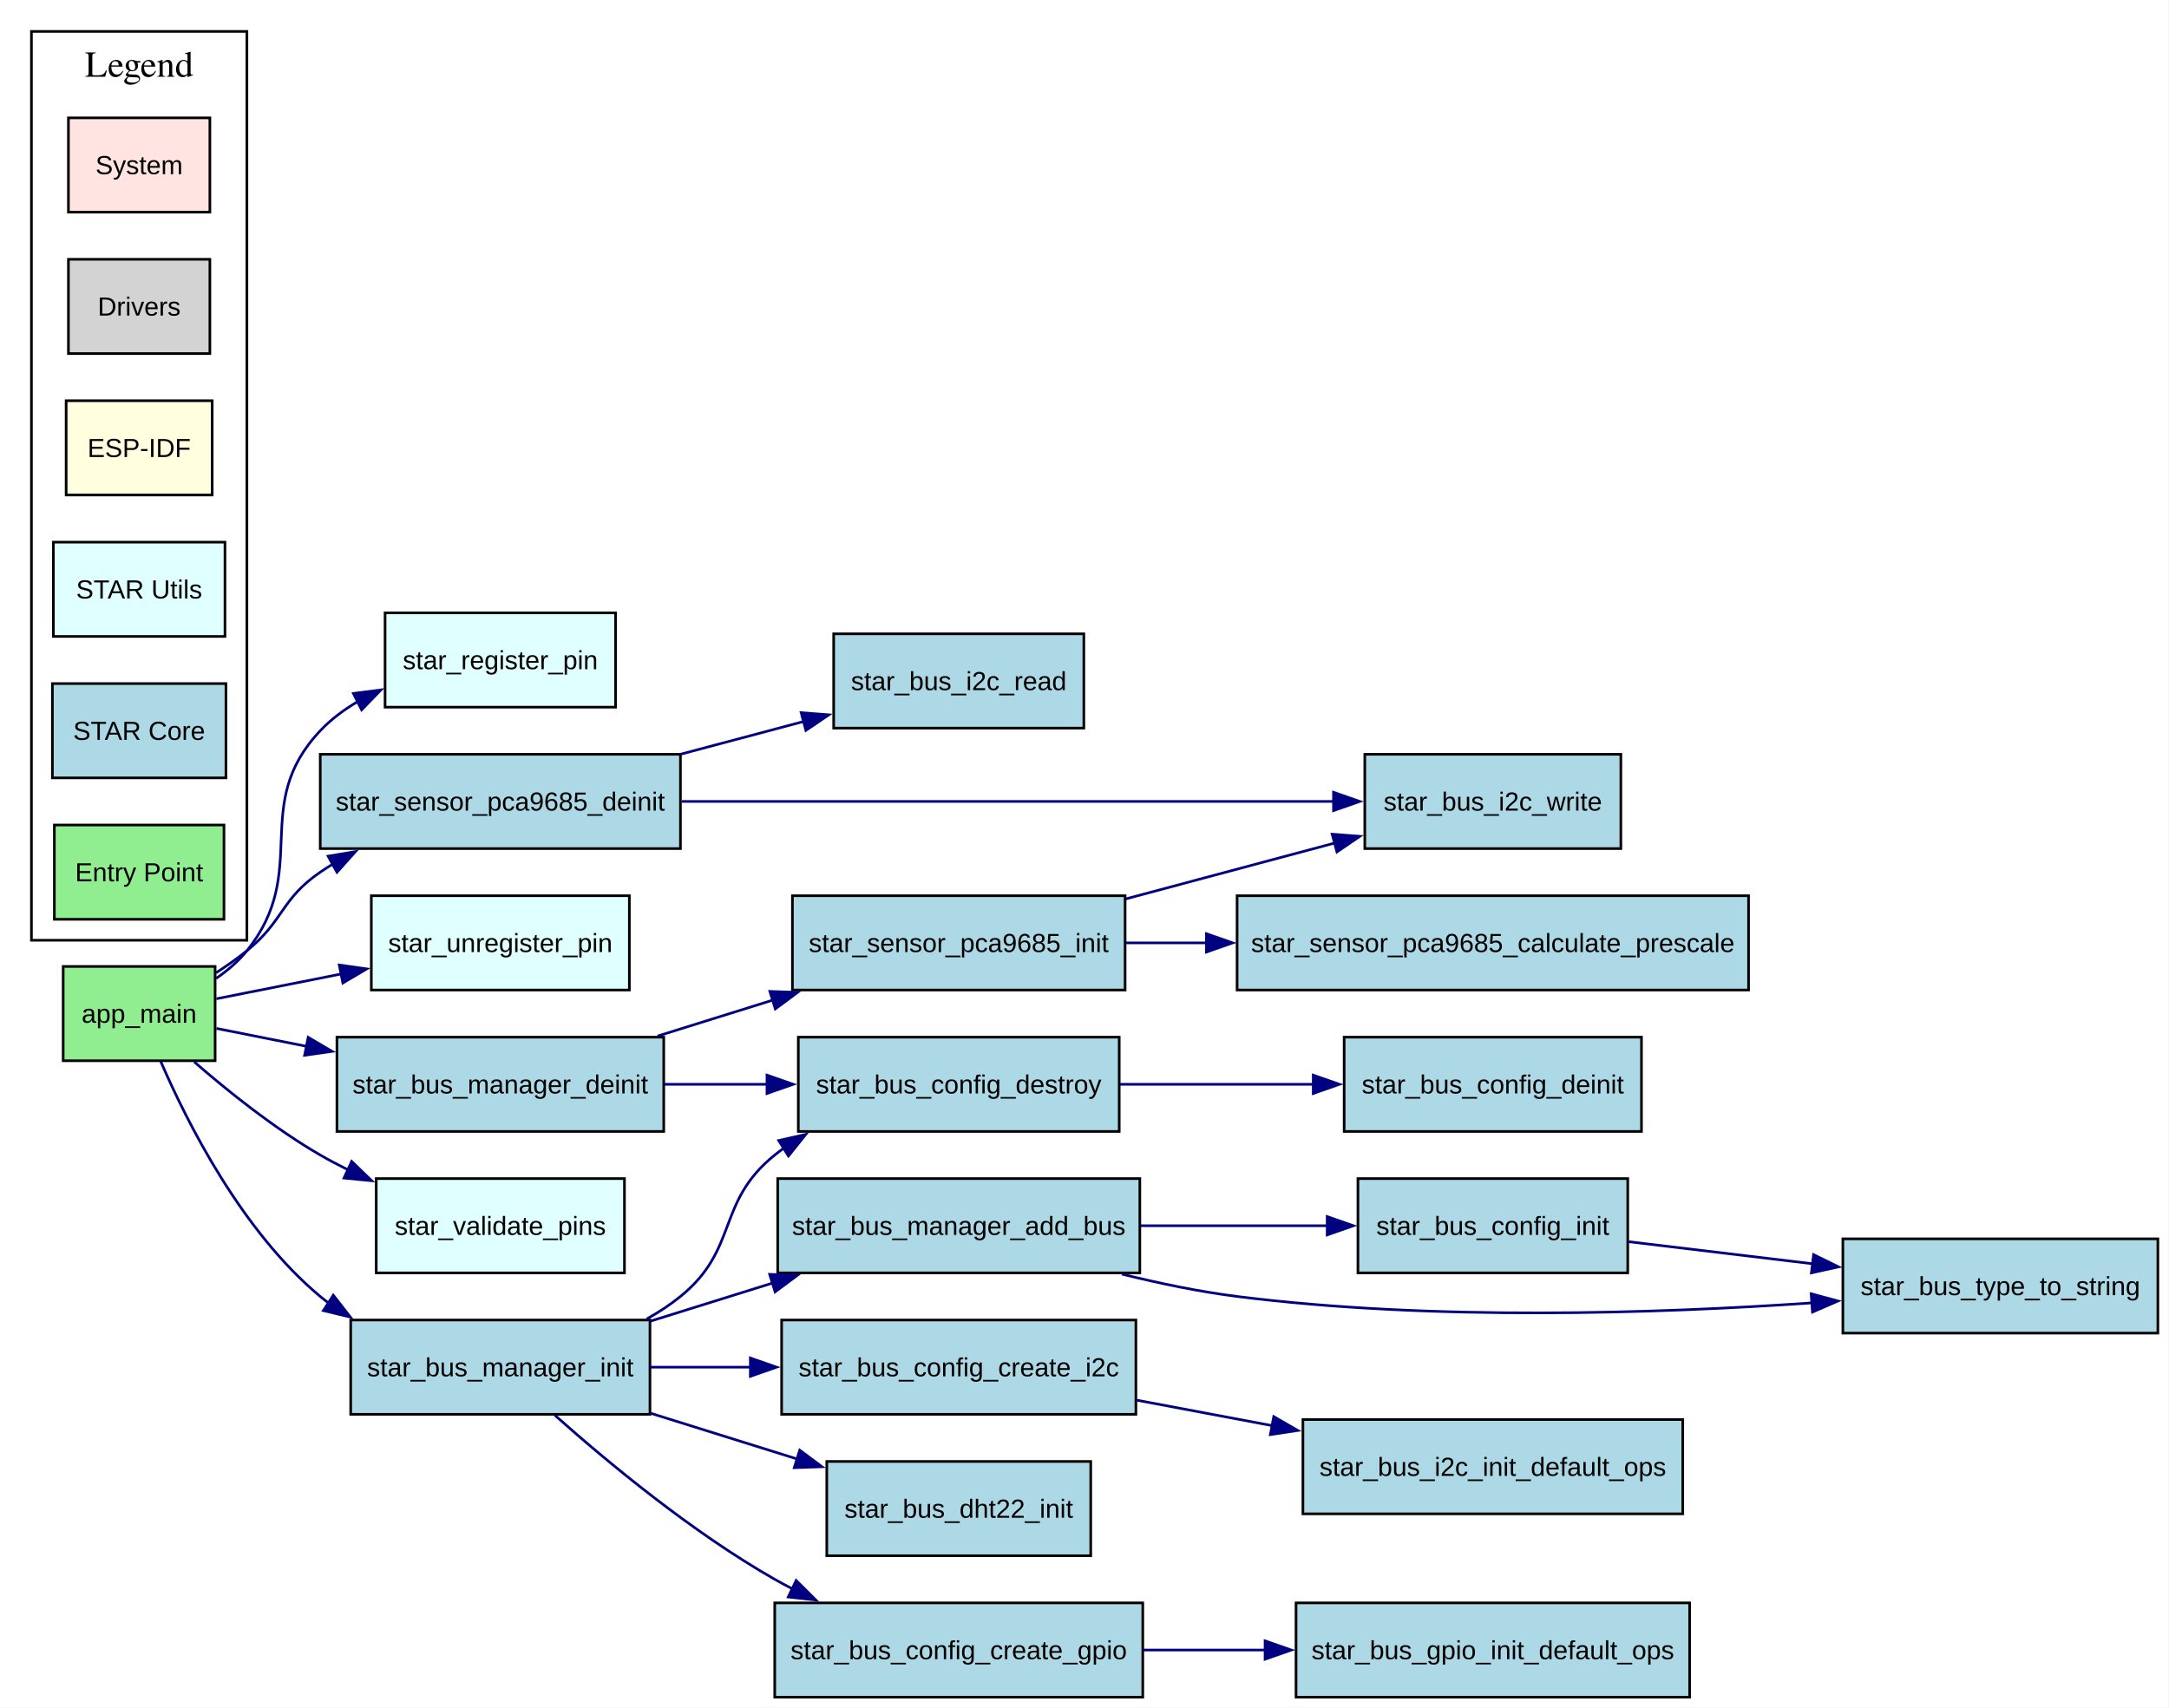
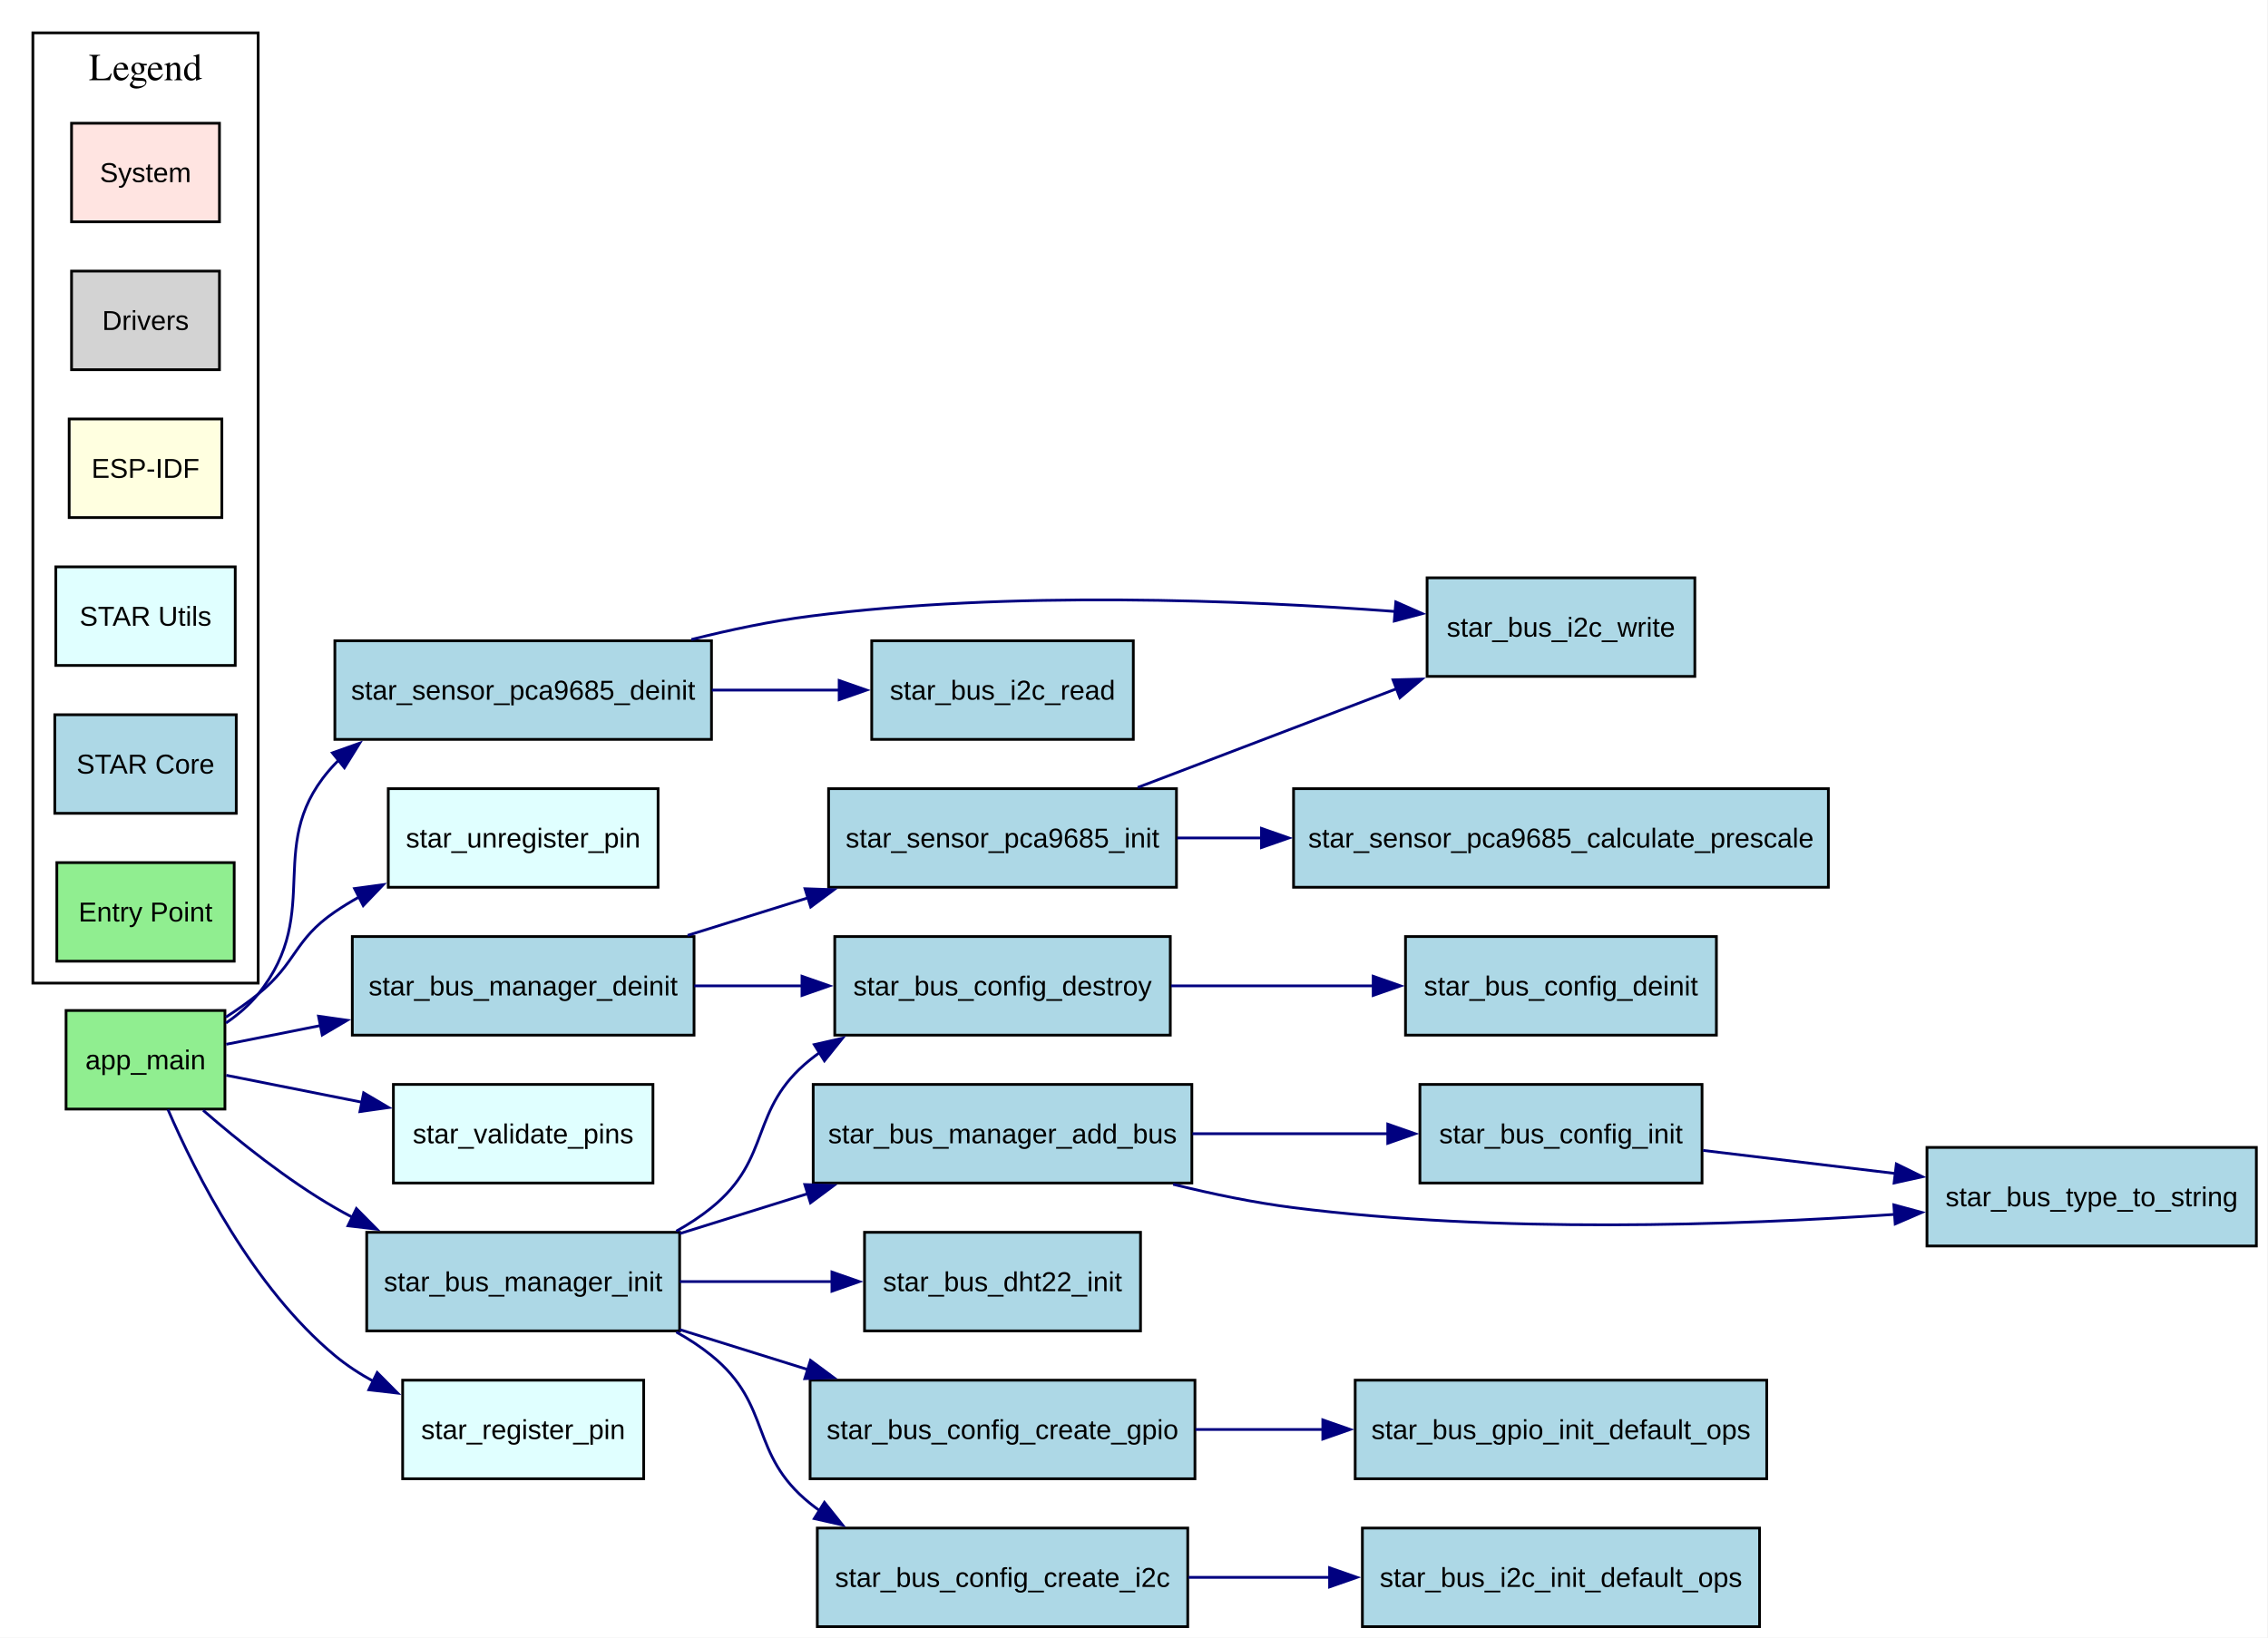
- <svg xmlns="http://www.w3.org/2000/svg" width="828pt" height="652pt" viewBox="0.00 0.00 828.00 652.00">
-   <g id="graph0" class="graph" transform="scale(1 1) rotate(0) translate(4 648)">
-     <polygon fill="white" stroke="none" points="-4,4 -4,-648 823.75,-648 823.75,4 -4,4" />
+ <svg xmlns="http://www.w3.org/2000/svg" width="828pt" height="598pt" viewBox="0.00 0.00 828.00 598.00">
+   <g id="graph0" class="graph" transform="scale(1 1) rotate(0) translate(4 594)">
+     <polygon fill="white" stroke="none" points="-4,4 -4,-594 823.75,-594 823.75,4 -4,4" />
    <g id="clust1" class="cluster">
-       <polygon fill="white" stroke="black" points="8,-289 8,-636 90.25,-636 90.25,-289 8,-289" />
-       <text xml:space="preserve" text-anchor="middle" x="49.12" y="-618.7" font-family="Times,serif" font-size="14.00">Legend</text>
+       <polygon fill="white" stroke="black" points="8,-235 8,-582 90.25,-582 90.25,-235 8,-235" />
+       <text xml:space="preserve" text-anchor="middle" x="49.12" y="-564.7" font-family="Times,serif" font-size="14.00">Legend</text>
    </g>
    <g id="node1" class="node">
-       <polygon fill="lightcyan" stroke="black" points="231,-414 143,-414 143,-378 231,-378 231,-414" />
-       <text xml:space="preserve" text-anchor="middle" x="187" y="-392.5" font-family="Arial" font-size="10.00">star_register_pin</text>
+       <polygon fill="lightblue" stroke="black" points="641,-90 490.75,-90 490.75,-54 641,-54 641,-90" />
+       <text xml:space="preserve" text-anchor="middle" x="565.88" y="-68.5" font-family="Arial" font-size="10.00">star_bus_gpio_init_default_ops</text>
    </g>
    <g id="node2" class="node">
      <polygon fill="lightblue" stroke="black" points="431.12,-198 292.88,-198 292.88,-162 431.12,-162 431.12,-198" />
      <text xml:space="preserve" text-anchor="middle" x="362" y="-176.5" font-family="Arial" font-size="10.00">star_bus_manager_add_bus</text>
    </g>
-     <g id="node13" class="node">
+     <g id="node3" class="node">
      <polygon fill="lightblue" stroke="black" points="617.38,-198 514.38,-198 514.38,-162 617.38,-162 617.38,-198" />
      <text xml:space="preserve" text-anchor="middle" x="565.88" y="-176.5" font-family="Arial" font-size="10.00">star_bus_config_init</text>
    </g>
    <g id="edge11" class="edge">
      <path fill="none" stroke="navy" d="M431.35,-180C454.43,-180 480.06,-180 502.65,-180" />
      <polygon fill="navy" stroke="navy" points="502.64,-183.5 512.64,-180 502.64,-176.5 502.64,-183.5" />
    </g>
-     <g id="node15" class="node">
+     <g id="node6" class="node">
      <polygon fill="lightblue" stroke="black" points="819.75,-175 699.5,-175 699.5,-139 819.75,-139 819.75,-175" />
      <text xml:space="preserve" text-anchor="middle" x="759.62" y="-153.5" font-family="Arial" font-size="10.00">star_bus_type_to_string</text>
    </g>
    <g id="edge12" class="edge">
      <path fill="none" stroke="navy" d="M424.28,-161.53C438.58,-157.99 453.84,-154.82 468.25,-153 542.69,-143.6 628.72,-146.48 687.7,-150.54" />
      <polygon fill="navy" stroke="navy" points="687.39,-154.03 697.62,-151.26 687.9,-147.05 687.39,-154.03" />
    </g>
-     <g id="node3" class="node">
-       <polygon fill="lightgreen" stroke="black" points="78.12,-279 20.12,-279 20.12,-243 78.12,-243 78.12,-279" />
-       <text xml:space="preserve" text-anchor="middle" x="49.12" y="-257.5" font-family="Arial" font-size="10.00">app_main</text>
-     </g>
-     <g id="edge3" class="edge">
-       <path fill="none" stroke="navy" d="M78.49,-274.42C82.86,-277.42 87,-280.95 90.25,-285 114.9,-315.68 91.23,-340.39 118.25,-369 122.43,-373.43 127.44,-377.15 132.81,-380.27" />
-       <polygon fill="navy" stroke="navy" points="130.91,-383.23 141.41,-384.58 134.04,-376.97 130.91,-383.23" />
-     </g>
-     <g id="node6" class="node">
-       <polygon fill="lightblue" stroke="black" points="255.75,-360 118.25,-360 118.25,-324 255.75,-324 255.75,-360" />
-       <text xml:space="preserve" text-anchor="middle" x="187" y="-338.5" font-family="Arial" font-size="10.00">star_sensor_pca9685_deinit</text>
-     </g>
-     <g id="edge4" class="edge">
-       <path fill="none" stroke="navy" d="M78.43,-276.55C82.53,-279.19 86.59,-282.04 90.25,-285 104.44,-296.46 103.19,-304.71 118.25,-315 119.83,-316.08 121.46,-317.13 123.13,-318.14" />
-       <polygon fill="navy" stroke="navy" points="121.25,-321.1 131.7,-322.86 124.63,-314.97 121.25,-321.1" />
-     </g>
-     <g id="node9" class="node">
-       <polygon fill="lightcyan" stroke="black" points="236.25,-306 137.75,-306 137.75,-270 236.25,-270 236.25,-306" />
-       <text xml:space="preserve" text-anchor="middle" x="187" y="-284.5" font-family="Arial" font-size="10.00">star_unregister_pin</text>
-     </g>
-     <g id="edge5" class="edge">
-       <path fill="none" stroke="navy" d="M78.61,-266.66C92.59,-269.44 109.98,-272.89 126.67,-276.21" />
-       <polygon fill="navy" stroke="navy" points="125.51,-279.55 136,-278.07 126.88,-272.68 125.51,-279.55" />
-     </g>
-     <g id="node17" class="node">
-       <polygon fill="lightblue" stroke="black" points="249.38,-252 124.62,-252 124.62,-216 249.38,-216 249.38,-252" />
-       <text xml:space="preserve" text-anchor="middle" x="187" y="-230.5" font-family="Arial" font-size="10.00">star_bus_manager_deinit</text>
-     </g>
-     <g id="edge1" class="edge">
-       <path fill="none" stroke="navy" d="M78.61,-255.34C88.8,-253.32 100.8,-250.93 113.02,-248.5" />
-       <polygon fill="navy" stroke="navy" points="113.64,-251.95 122.77,-246.57 112.28,-245.08 113.64,-251.95" />
+     <g id="edge10" class="edge">
+       <path fill="none" stroke="navy" d="M617.76,-173.9C639.31,-171.31 664.78,-168.26 688.09,-165.46" />
+       <polygon fill="navy" stroke="navy" points="688.32,-168.96 697.84,-164.29 687.49,-162.01 688.32,-168.96" />
+     </g>
+     <g id="node4" class="node">
+       <polygon fill="lightblue" stroke="black" points="412.38,-144 311.62,-144 311.62,-108 412.38,-108 412.38,-144" />
+       <text xml:space="preserve" text-anchor="middle" x="362" y="-122.5" font-family="Arial" font-size="10.00">star_bus_dht22_init</text>
+     </g>
+     <g id="node5" class="node">
+       <polygon fill="lightblue" stroke="black" points="432.25,-90 291.75,-90 291.75,-54 432.25,-54 432.25,-90" />
+       <text xml:space="preserve" text-anchor="middle" x="362" y="-68.5" font-family="Arial" font-size="10.00">star_bus_config_create_gpio</text>
+     </g>
+     <g id="edge7" class="edge">
+       <path fill="none" stroke="navy" d="M432.47,-72C447.53,-72 463.61,-72 479.21,-72" />
+       <polygon fill="navy" stroke="navy" points="478.93,-75.5 488.93,-72 478.93,-68.5 478.93,-75.5" />
+     </g>
+     <g id="node7" class="node">
+       <polygon fill="lightblue" stroke="black" points="423.25,-252 300.75,-252 300.75,-216 423.25,-216 423.25,-252" />
+       <text xml:space="preserve" text-anchor="middle" x="362" y="-230.5" font-family="Arial" font-size="10.00">star_bus_config_destroy</text>
    </g>
    <g id="node18" class="node">
-       <polygon fill="lightcyan" stroke="black" points="234.38,-198 139.62,-198 139.62,-162 234.38,-162 234.38,-198" />
-       <text xml:space="preserve" text-anchor="middle" x="187" y="-176.5" font-family="Arial" font-size="10.00">star_validate_pins</text>
-     </g>
-     <g id="edge6" class="edge">
-       <path fill="none" stroke="navy" d="M70.16,-242.55C83.17,-231.24 100.88,-217.06 118.25,-207 121.64,-205.04 125.2,-203.16 128.84,-201.36" />
-       <polygon fill="navy" stroke="navy" points="130.25,-204.56 137.86,-197.19 127.31,-198.21 130.25,-204.56" />
-     </g>
-     <g id="node20" class="node">
-       <polygon fill="lightblue" stroke="black" points="244.12,-144 129.88,-144 129.88,-108 244.12,-108 244.12,-144" />
-       <text xml:space="preserve" text-anchor="middle" x="187" y="-122.5" font-family="Arial" font-size="10.00">star_bus_manager_init</text>
-     </g>
-     <g id="edge2" class="edge">
-       <path fill="none" stroke="navy" d="M57.31,-242.85C67.54,-219.16 88.42,-177.8 118.25,-153 119.35,-152.09 120.48,-151.21 121.63,-150.35" />
-       <polygon fill="navy" stroke="navy" points="123.23,-153.49 129.74,-145.13 119.44,-147.6 123.23,-153.49" />
-     </g>
-     <g id="node4" class="node">
-       <polygon fill="lightblue" stroke="black" points="425.5,-306 298.5,-306 298.5,-270 425.5,-270 425.5,-306" />
-       <text xml:space="preserve" text-anchor="middle" x="362" y="-284.5" font-family="Arial" font-size="10.00">star_sensor_pca9685_init</text>
+       <polygon fill="lightblue" stroke="black" points="622.62,-252 509.12,-252 509.12,-216 622.62,-216 622.62,-252" />
+       <text xml:space="preserve" text-anchor="middle" x="565.88" y="-230.5" font-family="Arial" font-size="10.00">star_bus_config_deinit</text>
+     </g>
+     <g id="edge9" class="edge">
+       <path fill="none" stroke="navy" d="M423.57,-234C446.82,-234 473.5,-234 497.37,-234" />
+       <polygon fill="navy" stroke="navy" points="497.32,-237.5 507.32,-234 497.32,-230.5 497.32,-237.5" />
    </g>
    <g id="node8" class="node">
      <polygon fill="lightblue" stroke="black" points="663.5,-306 468.25,-306 468.25,-270 663.5,-270 663.5,-306" />
      <text xml:space="preserve" text-anchor="middle" x="565.88" y="-284.5" font-family="Arial" font-size="10.00">star_sensor_pca9685_calculate_prescale</text>
    </g>
+     <g id="node9" class="node">
+       <polygon fill="lightblue" stroke="black" points="425.5,-306 298.5,-306 298.5,-270 425.5,-270 425.5,-306" />
+       <text xml:space="preserve" text-anchor="middle" x="362" y="-284.5" font-family="Arial" font-size="10.00">star_sensor_pca9685_init</text>
+     </g>
    <g id="edge23" class="edge">
      <path fill="none" stroke="navy" d="M425.77,-288C435.63,-288 446.06,-288 456.59,-288" />
      <polygon fill="navy" stroke="navy" points="456.54,-291.5 466.54,-288 456.54,-284.5 456.54,-291.5" />
    </g>
+     <g id="node15" class="node">
+       <polygon fill="lightblue" stroke="black" points="614.75,-383 517,-383 517,-347 614.75,-347 614.75,-383" />
+       <text xml:space="preserve" text-anchor="middle" x="565.88" y="-361.5" font-family="Arial" font-size="10.00">star_bus_i2c_write</text>
+     </g>
+     <g id="edge22" class="edge">
+       <path fill="none" stroke="navy" d="M411.35,-306.44C439.84,-317.31 476.08,-331.13 506.19,-342.62" />
+       <polygon fill="navy" stroke="navy" points="504.56,-345.74 515.15,-346.03 507.06,-339.2 504.56,-345.74" />
+     </g>
+     <g id="node10" class="node">
+       <polygon fill="lightblue" stroke="black" points="255.75,-360 118.25,-360 118.25,-324 255.75,-324 255.75,-360" />
+       <text xml:space="preserve" text-anchor="middle" x="187" y="-338.5" font-family="Arial" font-size="10.00">star_sensor_pca9685_deinit</text>
+     </g>
+     <g id="edge21" class="edge">
+       <path fill="none" stroke="navy" d="M248.39,-360.47C262.48,-364.01 277.53,-367.18 291.75,-369 364.87,-378.36 449.89,-374.88 505.4,-370.7" />
+       <polygon fill="navy" stroke="navy" points="505.58,-374.2 515.28,-369.92 505.03,-367.22 505.58,-374.2" />
+     </g>
+     <g id="node17" class="node">
+       <polygon fill="lightblue" stroke="black" points="409.75,-360 314.25,-360 314.25,-324 409.75,-324 409.75,-360" />
+       <text xml:space="preserve" text-anchor="middle" x="362" y="-338.5" font-family="Arial" font-size="10.00">star_bus_i2c_read</text>
+     </g>
+     <g id="edge20" class="edge">
+       <path fill="none" stroke="navy" d="M255.88,-342C271.34,-342 287.64,-342 302.66,-342" />
+       <polygon fill="navy" stroke="navy" points="302.36,-345.5 312.36,-342 302.36,-338.5 302.36,-345.5" />
+     </g>
+     <g id="node11" class="node">
+       <polygon fill="lightcyan" stroke="black" points="236.25,-306 137.75,-306 137.75,-270 236.25,-270 236.25,-306" />
+       <text xml:space="preserve" text-anchor="middle" x="187" y="-284.5" font-family="Arial" font-size="10.00">star_unregister_pin</text>
+     </g>
+     <g id="node12" class="node">
+       <polygon fill="lightgreen" stroke="black" points="78.12,-225 20.12,-225 20.12,-189 78.12,-189 78.12,-225" />
+       <text xml:space="preserve" text-anchor="middle" x="49.12" y="-203.5" font-family="Arial" font-size="10.00">app_main</text>
+     </g>
+     <g id="edge4" class="edge">
+       <path fill="none" stroke="navy" d="M78.49,-220.42C82.86,-223.42 87,-226.95 90.25,-231 114.9,-261.68 91.23,-286.39 118.25,-315 118.73,-315.5 119.21,-316 119.71,-316.48" />
+       <polygon fill="navy" stroke="navy" points="117.35,-319.08 127.33,-322.63 121.74,-313.63 117.35,-319.08" />
+     </g>
+     <g id="edge5" class="edge">
+       <path fill="none" stroke="navy" d="M78.43,-222.55C82.53,-225.19 86.59,-228.04 90.25,-231 104.44,-242.46 103.19,-250.71 118.25,-261 121.09,-262.94 124.08,-264.77 127.17,-266.49" />
+       <polygon fill="navy" stroke="navy" points="125.43,-269.53 135.93,-270.95 128.6,-263.29 125.43,-269.53" />
+     </g>
+     <g id="node13" class="node">
+       <polygon fill="lightblue" stroke="black" points="249.38,-252 124.62,-252 124.62,-216 249.38,-216 249.38,-252" />
+       <text xml:space="preserve" text-anchor="middle" x="187" y="-230.5" font-family="Arial" font-size="10.00">star_bus_manager_deinit</text>
+     </g>
+     <g id="edge1" class="edge">
+       <path fill="none" stroke="navy" d="M78.61,-212.66C88.8,-214.68 100.8,-217.07 113.02,-219.5" />
+       <polygon fill="navy" stroke="navy" points="112.28,-222.92 122.77,-221.43 113.64,-216.05 112.28,-222.92" />
+     </g>
+     <g id="node14" class="node">
+       <polygon fill="lightcyan" stroke="black" points="234.38,-198 139.62,-198 139.62,-162 234.38,-162 234.38,-198" />
+       <text xml:space="preserve" text-anchor="middle" x="187" y="-176.5" font-family="Arial" font-size="10.00">star_validate_pins</text>
+     </g>
+     <g id="edge6" class="edge">
+       <path fill="none" stroke="navy" d="M78.61,-201.34C93.04,-198.47 111.09,-194.88 128.26,-191.47" />
+       <polygon fill="navy" stroke="navy" points="128.76,-194.94 137.89,-189.56 127.4,-188.08 128.76,-194.94" />
+     </g>
+     <g id="node19" class="node">
+       <polygon fill="lightblue" stroke="black" points="244.12,-144 129.88,-144 129.88,-108 244.12,-108 244.12,-144" />
+       <text xml:space="preserve" text-anchor="middle" x="187" y="-122.5" font-family="Arial" font-size="10.00">star_bus_manager_init</text>
+     </g>
+     <g id="edge2" class="edge">
+       <path fill="none" stroke="navy" d="M70.16,-188.55C83.17,-177.24 100.88,-163.06 118.25,-153 120.3,-151.81 122.42,-150.65 124.58,-149.52" />
+       <polygon fill="navy" stroke="navy" points="126.11,-152.67 133.56,-145.14 123.04,-146.38 126.11,-152.67" />
+     </g>
    <g id="node21" class="node">
-       <polygon fill="lightblue" stroke="black" points="614.75,-360 517,-360 517,-324 614.75,-324 614.75,-360" />
-       <text xml:space="preserve" text-anchor="middle" x="565.88" y="-338.5" font-family="Arial" font-size="10.00">star_bus_i2c_write</text>
-     </g>
-     <g id="edge22" class="edge">
-       <path fill="none" stroke="navy" d="M425.77,-304.79C451.28,-311.61 480.6,-319.46 505.73,-326.18" />
-       <polygon fill="navy" stroke="navy" points="504.55,-329.49 515.12,-328.69 506.36,-322.72 504.55,-329.49" />
-     </g>
-     <g id="node5" class="node">
-       <polygon fill="lightblue" stroke="black" points="429.62,-144 294.38,-144 294.38,-108 429.62,-108 429.62,-144" />
-       <text xml:space="preserve" text-anchor="middle" x="362" y="-122.5" font-family="Arial" font-size="10.00">star_bus_config_create_i2c</text>
-     </g>
-     <g id="node16" class="node">
-       <polygon fill="lightblue" stroke="black" points="638.38,-106 493.38,-106 493.38,-70 638.38,-70 638.38,-106" />
-       <text xml:space="preserve" text-anchor="middle" x="565.88" y="-84.5" font-family="Arial" font-size="10.00">star_bus_i2c_init_default_ops</text>
-     </g>
-     <g id="edge8" class="edge">
-       <path fill="none" stroke="navy" d="M429.94,-113.4C446.51,-110.28 464.47,-106.9 481.71,-103.66" />
-       <polygon fill="navy" stroke="navy" points="482.24,-107.12 491.42,-101.83 480.95,-100.24 482.24,-107.12" />
-     </g>
-     <g id="node12" class="node">
-       <polygon fill="lightblue" stroke="black" points="409.75,-406 314.25,-406 314.25,-370 409.75,-370 409.75,-406" />
-       <text xml:space="preserve" text-anchor="middle" x="362" y="-384.5" font-family="Arial" font-size="10.00">star_bus_i2c_read</text>
-     </g>
-     <g id="edge20" class="edge">
-       <path fill="none" stroke="navy" d="M255.88,-360.05C271.49,-364.2 287.96,-368.58 303.11,-372.61" />
-       <polygon fill="navy" stroke="navy" points="301.84,-375.89 312.41,-375.08 303.64,-369.13 301.84,-375.89" />
-     </g>
-     <g id="edge21" class="edge">
-       <path fill="none" stroke="navy" d="M256.25,-342C327.33,-342 437.58,-342 505.27,-342" />
-       <polygon fill="navy" stroke="navy" points="505.06,-345.5 515.06,-342 505.06,-338.5 505.06,-345.5" />
-     </g>
-     <g id="node7" class="node">
-       <polygon fill="lightblue" stroke="black" points="412.38,-90 311.62,-90 311.62,-54 412.38,-54 412.38,-90" />
-       <text xml:space="preserve" text-anchor="middle" x="362" y="-68.5" font-family="Arial" font-size="10.00">star_bus_dht22_init</text>
-     </g>
-     <g id="node10" class="node">
-       <polygon fill="lightblue" stroke="black" points="432.25,-36 291.75,-36 291.75,0 432.25,0 432.25,-36" />
-       <text xml:space="preserve" text-anchor="middle" x="362" y="-14.5" font-family="Arial" font-size="10.00">star_bus_config_create_gpio</text>
-     </g>
-     <g id="node19" class="node">
-       <polygon fill="lightblue" stroke="black" points="641,-36 490.75,-36 490.75,0 641,0 641,-36" />
-       <text xml:space="preserve" text-anchor="middle" x="565.88" y="-14.5" font-family="Arial" font-size="10.00">star_bus_gpio_init_default_ops</text>
-     </g>
-     <g id="edge7" class="edge">
-       <path fill="none" stroke="navy" d="M432.47,-18C447.53,-18 463.61,-18 479.21,-18" />
-       <polygon fill="navy" stroke="navy" points="478.93,-21.5 488.93,-18 478.93,-14.5 478.93,-21.5" />
-     </g>
-     <g id="node11" class="node">
-       <polygon fill="lightblue" stroke="black" points="622.62,-252 509.12,-252 509.12,-216 622.62,-216 622.62,-252" />
-       <text xml:space="preserve" text-anchor="middle" x="565.88" y="-230.5" font-family="Arial" font-size="10.00">star_bus_config_deinit</text>
-     </g>
-     <g id="edge10" class="edge">
-       <path fill="none" stroke="navy" d="M617.76,-173.9C639.31,-171.31 664.78,-168.26 688.09,-165.46" />
-       <polygon fill="navy" stroke="navy" points="688.32,-168.96 697.84,-164.29 687.49,-162.01 688.32,-168.96" />
-     </g>
-     <g id="node14" class="node">
-       <polygon fill="lightblue" stroke="black" points="423.25,-252 300.75,-252 300.75,-216 423.25,-216 423.25,-252" />
-       <text xml:space="preserve" text-anchor="middle" x="362" y="-230.5" font-family="Arial" font-size="10.00">star_bus_config_destroy</text>
-     </g>
-     <g id="edge9" class="edge">
-       <path fill="none" stroke="navy" d="M423.57,-234C446.82,-234 473.5,-234 497.37,-234" />
-       <polygon fill="navy" stroke="navy" points="497.32,-237.5 507.32,-234 497.32,-230.5 497.32,-237.5" />
+       <polygon fill="lightcyan" stroke="black" points="231,-90 143,-90 143,-54 231,-54 231,-90" />
+       <text xml:space="preserve" text-anchor="middle" x="187" y="-68.5" font-family="Arial" font-size="10.00">star_register_pin</text>
+     </g>
+     <g id="edge3" class="edge">
+       <path fill="none" stroke="navy" d="M57.31,-188.85C67.54,-165.16 88.42,-123.8 118.25,-99 122.58,-95.4 127.45,-92.23 132.55,-89.46" />
+       <polygon fill="navy" stroke="navy" points="133.71,-92.79 141.17,-85.27 130.65,-86.49 133.71,-92.79" />
+     </g>
+     <g id="edge13" class="edge">
+       <path fill="none" stroke="navy" d="M249.48,-234C262.25,-234 275.82,-234 288.93,-234" />
+       <polygon fill="navy" stroke="navy" points="288.79,-237.5 298.79,-234 288.79,-230.5 288.79,-237.5" />
    </g>
    <g id="edge14" class="edge">
      <path fill="none" stroke="navy" d="M247.05,-252.43C261.17,-256.84 276.38,-261.59 290.94,-266.13" />
      <polygon fill="navy" stroke="navy" points="289.89,-269.47 300.47,-269.11 291.97,-262.79 289.89,-269.47" />
    </g>
-     <g id="edge13" class="edge">
-       <path fill="none" stroke="navy" d="M249.48,-234C262.25,-234 275.82,-234 288.93,-234" />
-       <polygon fill="navy" stroke="navy" points="288.79,-237.5 298.79,-234 288.79,-230.5 288.79,-237.5" />
+     <g id="node16" class="node">
+       <polygon fill="lightblue" stroke="black" points="429.62,-36 294.38,-36 294.38,0 429.62,0 429.62,-36" />
+       <text xml:space="preserve" text-anchor="middle" x="362" y="-14.5" font-family="Arial" font-size="10.00">star_bus_config_create_i2c</text>
+     </g>
+     <g id="node20" class="node">
+       <polygon fill="lightblue" stroke="black" points="638.38,-36 493.38,-36 493.38,0 638.38,0 638.38,-36" />
+       <text xml:space="preserve" text-anchor="middle" x="565.88" y="-14.5" font-family="Arial" font-size="10.00">star_bus_i2c_init_default_ops</text>
+     </g>
+     <g id="edge8" class="edge">
+       <path fill="none" stroke="navy" d="M429.94,-18C446.51,-18 464.47,-18 481.71,-18" />
+       <polygon fill="navy" stroke="navy" points="481.4,-21.5 491.4,-18 481.4,-14.5 481.4,-21.5" />
    </g>
    <g id="edge19" class="edge">
      <path fill="none" stroke="navy" d="M244.17,-143.53C259.16,-148.21 275.54,-153.32 291.17,-158.2" />
      <polygon fill="navy" stroke="navy" points="289.81,-161.44 300.4,-161.08 291.89,-154.76 289.81,-161.44" />
    </g>
-     <g id="edge16" class="edge">
-       <path fill="none" stroke="navy" d="M244.17,-126C256.45,-126 269.67,-126 282.65,-126" />
-       <polygon fill="navy" stroke="navy" points="282.44,-129.5 292.44,-126 282.44,-122.5 282.44,-129.5" />
-     </g>
    <g id="edge18" class="edge">
-       <path fill="none" stroke="navy" d="M244.17,-108.47C262.15,-102.86 282.12,-96.62 300.4,-90.91" />
-       <polygon fill="navy" stroke="navy" points="301.29,-94.3 309.79,-87.98 299.2,-87.62 301.29,-94.3" />
+       <path fill="none" stroke="navy" d="M244.17,-126C261.98,-126 281.75,-126 299.89,-126" />
+       <polygon fill="navy" stroke="navy" points="299.72,-129.5 309.72,-126 299.72,-122.5 299.72,-129.5" />
    </g>
    <g id="edge15" class="edge">
-       <path fill="none" stroke="navy" d="M207.8,-107.66C227.8,-89.86 260.17,-62.97 291.75,-45 293.94,-43.76 296.19,-42.54 298.49,-41.37" />
-       <polygon fill="navy" stroke="navy" points="299.92,-44.56 307.44,-37.09 296.91,-38.25 299.92,-44.56" />
+       <path fill="none" stroke="navy" d="M244.17,-108.47C259.16,-103.79 275.54,-98.68 291.17,-93.8" />
+       <polygon fill="navy" stroke="navy" points="291.89,-97.24 300.4,-90.92 289.81,-90.56 291.89,-97.24" />
    </g>
    <g id="edge17" class="edge">
      <path fill="none" stroke="navy" d="M242.9,-144.42C247.46,-146.96 251.82,-149.81 255.75,-153 278.16,-171.16 269.27,-188.92 291.75,-207 292.88,-207.91 294.05,-208.79 295.24,-209.65" />
      <polygon fill="navy" stroke="navy" points="293.27,-212.54 303.6,-214.88 296.98,-206.61 293.27,-212.54" />
    </g>
+     <g id="edge16" class="edge">
+       <path fill="none" stroke="navy" d="M242.9,-107.58C247.46,-105.04 251.82,-102.19 255.75,-99 278.16,-80.84 269.27,-63.08 291.75,-45 292.88,-44.09 294.05,-43.21 295.24,-42.35" />
+       <polygon fill="navy" stroke="navy" points="296.98,-45.39 303.6,-37.12 293.27,-39.46 296.98,-45.39" />
+     </g>
    <g id="node22" class="node">
-       <polygon fill="lightgreen" stroke="black" points="81.5,-333 16.75,-333 16.75,-297 81.5,-297 81.5,-333" />
-       <text xml:space="preserve" text-anchor="middle" x="49.12" y="-311.5" font-family="Arial" font-size="10.00">Entry Point</text>
+       <polygon fill="lightgreen" stroke="black" points="81.5,-279 16.75,-279 16.75,-243 81.5,-243 81.5,-279" />
+       <text xml:space="preserve" text-anchor="middle" x="49.12" y="-257.5" font-family="Arial" font-size="10.00">Entry Point</text>
    </g>
    <g id="node23" class="node">
-       <polygon fill="lightblue" stroke="black" points="82.25,-387 16,-387 16,-351 82.25,-351 82.25,-387" />
-       <text xml:space="preserve" text-anchor="middle" x="49.12" y="-365.5" font-family="Arial" font-size="10.00">STAR Core</text>
+       <polygon fill="lightblue" stroke="black" points="82.25,-333 16,-333 16,-297 82.25,-297 82.25,-333" />
+       <text xml:space="preserve" text-anchor="middle" x="49.12" y="-311.5" font-family="Arial" font-size="10.00">STAR Core</text>
    </g>
    <g id="node24" class="node">
-       <polygon fill="lightcyan" stroke="black" points="81.88,-441 16.38,-441 16.38,-405 81.88,-405 81.88,-441" />
-       <text xml:space="preserve" text-anchor="middle" x="49.12" y="-419.5" font-family="Arial" font-size="10.00">STAR Utils</text>
+       <polygon fill="lightcyan" stroke="black" points="81.88,-387 16.38,-387 16.38,-351 81.88,-351 81.88,-387" />
+       <text xml:space="preserve" text-anchor="middle" x="49.12" y="-365.5" font-family="Arial" font-size="10.00">STAR Utils</text>
    </g>
    <g id="node25" class="node">
-       <polygon fill="lightyellow" stroke="black" points="77,-495 21.25,-495 21.25,-459 77,-459 77,-495" />
-       <text xml:space="preserve" text-anchor="middle" x="49.12" y="-473.5" font-family="Arial" font-size="10.00">ESP-IDF</text>
+       <polygon fill="lightyellow" stroke="black" points="77,-441 21.25,-441 21.25,-405 77,-405 77,-441" />
+       <text xml:space="preserve" text-anchor="middle" x="49.12" y="-419.5" font-family="Arial" font-size="10.00">ESP-IDF</text>
    </g>
    <g id="node26" class="node">
-       <polygon fill="lightgray" stroke="black" points="76.12,-549 22.12,-549 22.12,-513 76.12,-513 76.12,-549" />
-       <text xml:space="preserve" text-anchor="middle" x="49.12" y="-527.5" font-family="Arial" font-size="10.00">Drivers</text>
+       <polygon fill="lightgray" stroke="black" points="76.12,-495 22.12,-495 22.12,-459 76.12,-459 76.12,-495" />
+       <text xml:space="preserve" text-anchor="middle" x="49.12" y="-473.5" font-family="Arial" font-size="10.00">Drivers</text>
    </g>
    <g id="node27" class="node">
-       <polygon fill="mistyrose" stroke="black" points="76.12,-603 22.12,-603 22.12,-567 76.12,-567 76.12,-603" />
-       <text xml:space="preserve" text-anchor="middle" x="49.12" y="-581.5" font-family="Arial" font-size="10.00">System</text>
+       <polygon fill="mistyrose" stroke="black" points="76.12,-549 22.12,-549 22.12,-513 76.12,-513 76.12,-549" />
+       <text xml:space="preserve" text-anchor="middle" x="49.12" y="-527.5" font-family="Arial" font-size="10.00">System</text>
    </g>
  </g>
</svg>
